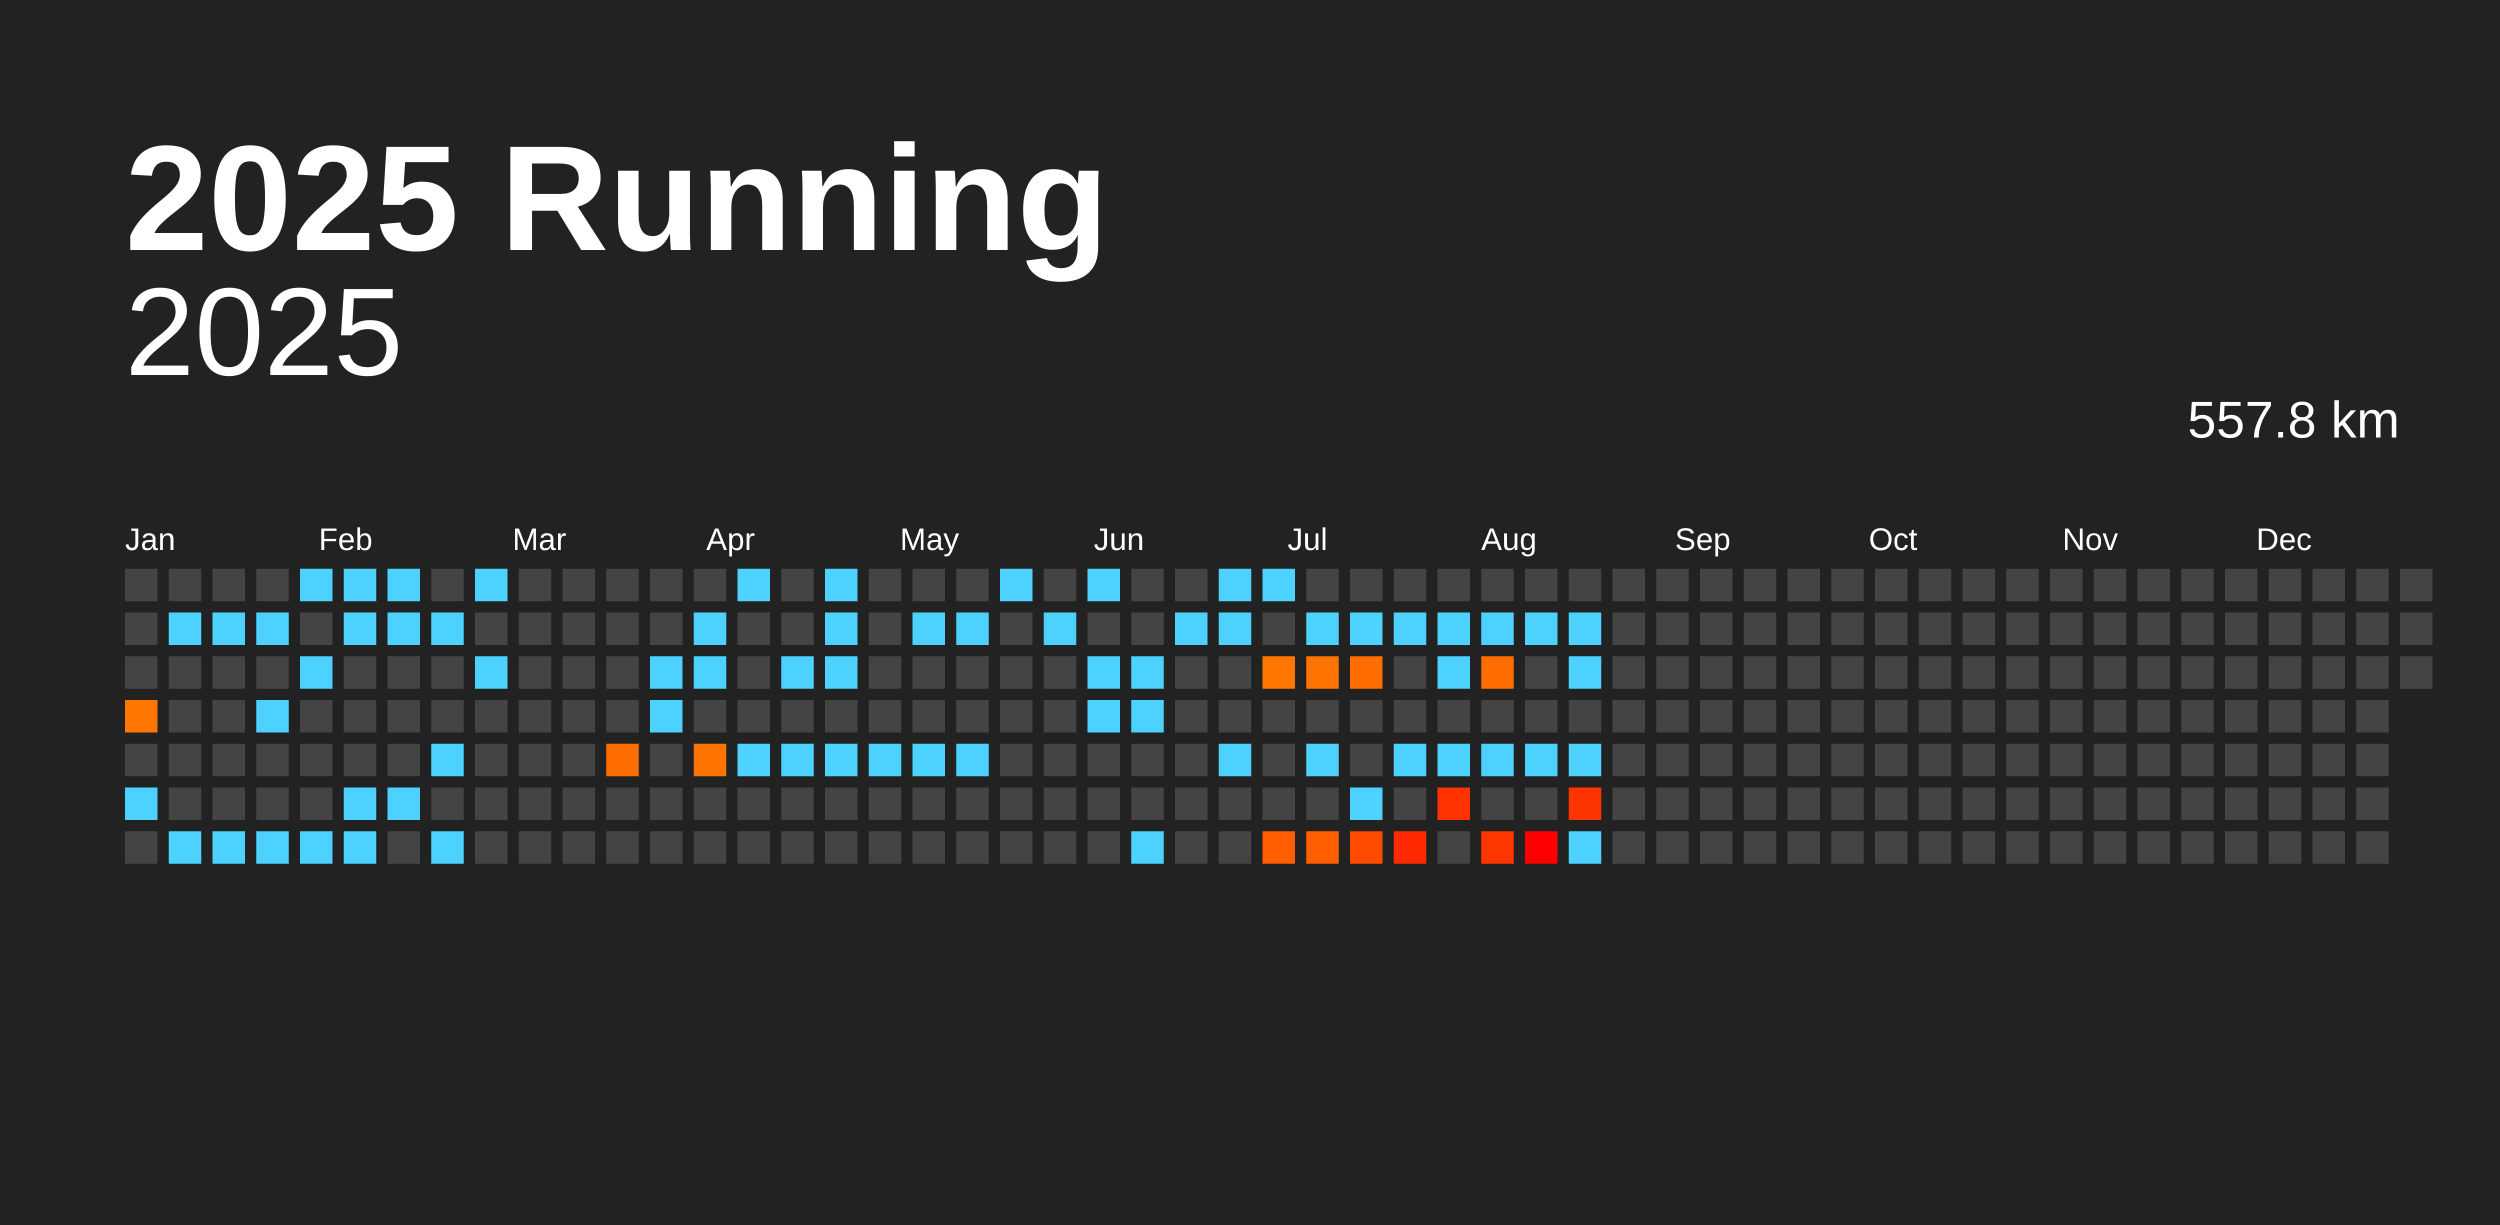
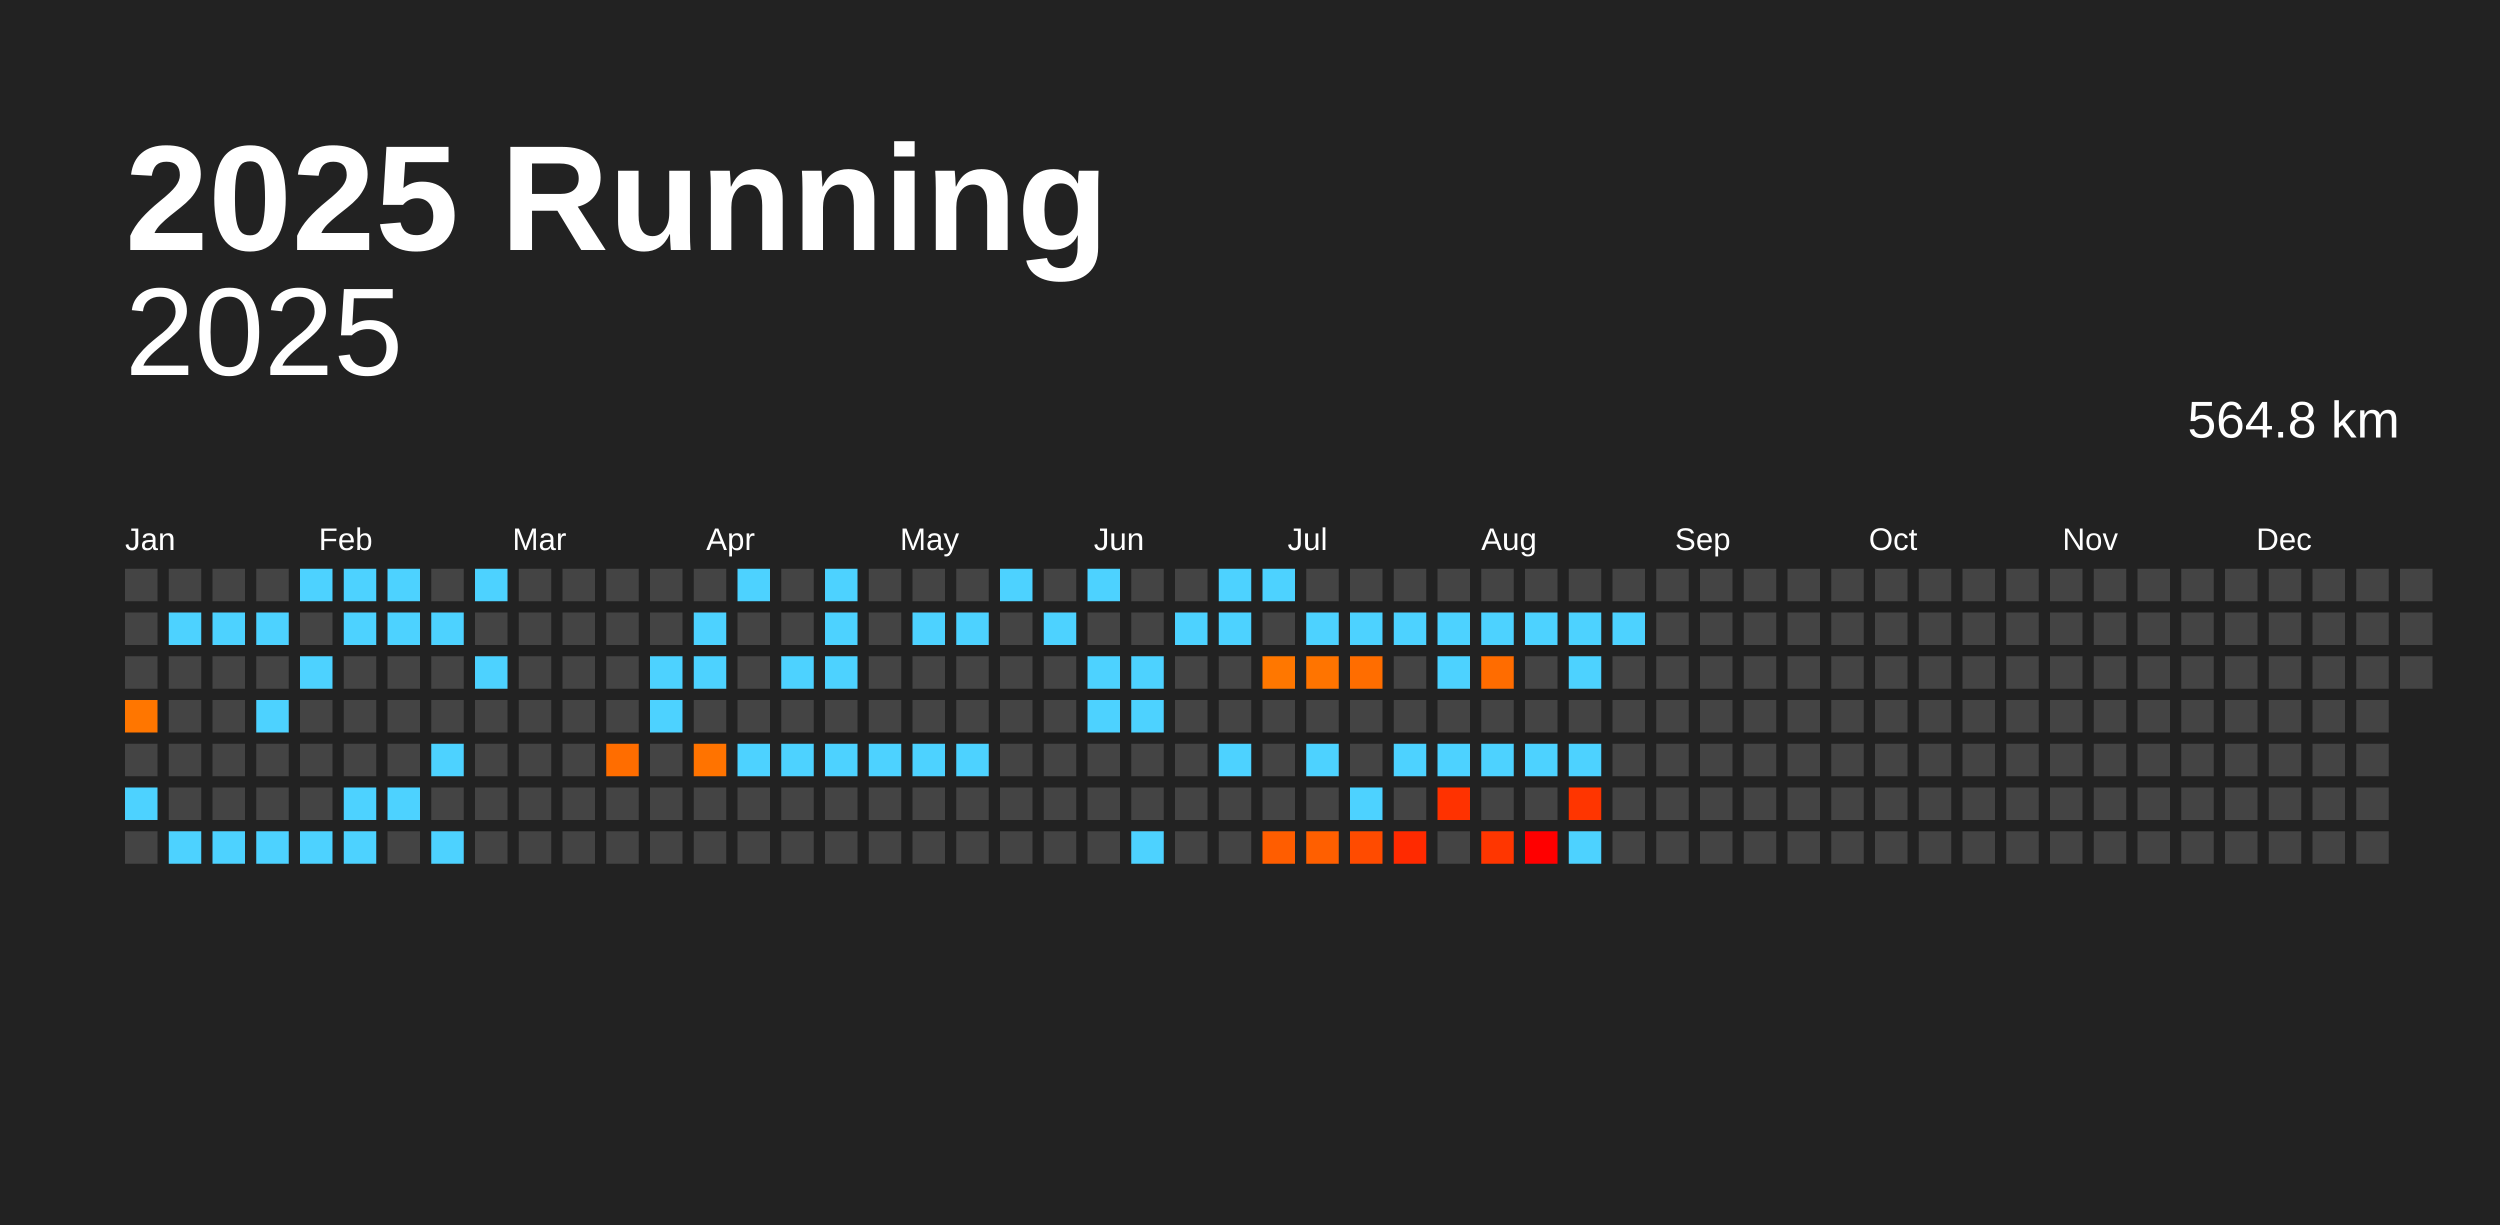
<svg xmlns="http://www.w3.org/2000/svg" baseProfile="full" height="98mm" version="1.1" viewBox="0,0,200,98" width="200mm">
  <defs />
  <rect fill="#222222" height="98" width="200" x="0" y="0" />
  <text fill="#FFFFFF" style="font-size:12px; font-family:Arial; font-weight:bold;" x="10" y="20">2025 Running</text>
  <text alignment-baseline="hanging" fill="#FFFFFF" style="font-size:10.0px; font-family:Arial;" x="10" y="30">2025</text>
-   <text alignment-baseline="hanging" fill="#FFFFFF" style="font-size:4.125px; font-family:Arial;" x="175" y="35">557.8 km</text>
+   <text alignment-baseline="hanging" fill="#FFFFFF" style="font-size:4.125px; font-family:Arial;" x="175" y="35">564.8 km</text>
  <text fill="#FFFFFF" style="font-size:2.5px; font-family:Arial" x="10.0" y="44">Jan</text>
  <text fill="#FFFFFF" style="font-size:2.5px; font-family:Arial" x="25.5" y="44">Feb</text>
  <text fill="#FFFFFF" style="font-size:2.5px; font-family:Arial" x="41.0" y="44">Mar</text>
  <text fill="#FFFFFF" style="font-size:2.5px; font-family:Arial" x="56.5" y="44">Apr</text>
  <text fill="#FFFFFF" style="font-size:2.5px; font-family:Arial" x="72.0" y="44">May</text>
  <text fill="#FFFFFF" style="font-size:2.5px; font-family:Arial" x="87.5" y="44">Jun</text>
  <text fill="#FFFFFF" style="font-size:2.5px; font-family:Arial" x="103.0" y="44">Jul</text>
  <text fill="#FFFFFF" style="font-size:2.5px; font-family:Arial" x="118.5" y="44">Aug</text>
  <text fill="#FFFFFF" style="font-size:2.5px; font-family:Arial" x="134.0" y="44">Sep</text>
  <text fill="#FFFFFF" style="font-size:2.5px; font-family:Arial" x="149.5" y="44">Oct</text>
  <text fill="#FFFFFF" style="font-size:2.5px; font-family:Arial" x="165.0" y="44">Nov</text>
  <text fill="#FFFFFF" style="font-size:2.5px; font-family:Arial" x="180.5" y="44">Dec</text>
  <rect fill="#444444" height="2.6" width="2.6" x="10.0" y="45.5" />
  <rect fill="#444444" height="2.6" width="2.6" x="10.0" y="49.0" />
  <rect fill="#444444" height="2.6" width="2.6" x="10.0" y="52.5" />
  <rect fill="#ff7600" height="2.6" width="2.6" x="10.0" y="56.0" />
  <rect fill="#444444" height="2.6" width="2.6" x="10.0" y="59.5" />
  <rect fill="#4dd2ff" height="2.6" width="2.6" x="10.0" y="63.0" />
  <rect fill="#444444" height="2.6" width="2.6" x="10.0" y="66.5" />
  <rect fill="#444444" height="2.6" width="2.6" x="13.5" y="45.5" />
  <rect fill="#4dd2ff" height="2.6" width="2.6" x="13.5" y="49.0" />
  <rect fill="#444444" height="2.6" width="2.6" x="13.5" y="52.5" />
  <rect fill="#444444" height="2.6" width="2.6" x="13.5" y="56.0" />
  <rect fill="#444444" height="2.6" width="2.6" x="13.5" y="59.5" />
  <rect fill="#444444" height="2.6" width="2.6" x="13.5" y="63.0" />
  <rect fill="#4dd2ff" height="2.6" width="2.6" x="13.5" y="66.5" />
  <rect fill="#444444" height="2.6" width="2.6" x="17.0" y="45.5" />
  <rect fill="#4dd2ff" height="2.6" width="2.6" x="17.0" y="49.0" />
  <rect fill="#444444" height="2.6" width="2.6" x="17.0" y="52.5" />
  <rect fill="#444444" height="2.6" width="2.6" x="17.0" y="56.0" />
  <rect fill="#444444" height="2.6" width="2.6" x="17.0" y="59.5" />
  <rect fill="#444444" height="2.6" width="2.6" x="17.0" y="63.0" />
  <rect fill="#4dd2ff" height="2.6" width="2.6" x="17.0" y="66.5" />
  <rect fill="#444444" height="2.6" width="2.6" x="20.5" y="45.5" />
  <rect fill="#4dd2ff" height="2.6" width="2.6" x="20.5" y="49.0" />
  <rect fill="#444444" height="2.6" width="2.6" x="20.5" y="52.5" />
  <rect fill="#4dd2ff" height="2.6" width="2.6" x="20.5" y="56.0" />
  <rect fill="#444444" height="2.6" width="2.6" x="20.5" y="59.5" />
  <rect fill="#444444" height="2.6" width="2.6" x="20.5" y="63.0" />
  <rect fill="#4dd2ff" height="2.6" width="2.6" x="20.5" y="66.5" />
  <rect fill="#4dd2ff" height="2.6" width="2.6" x="24.0" y="45.5" />
  <rect fill="#444444" height="2.6" width="2.6" x="24.0" y="49.0" />
  <rect fill="#4dd2ff" height="2.6" width="2.6" x="24.0" y="52.5" />
  <rect fill="#444444" height="2.6" width="2.6" x="24.0" y="56.0" />
  <rect fill="#444444" height="2.6" width="2.6" x="24.0" y="59.5" />
  <rect fill="#444444" height="2.6" width="2.6" x="24.0" y="63.0" />
  <rect fill="#4dd2ff" height="2.6" width="2.6" x="24.0" y="66.5" />
  <rect fill="#4dd2ff" height="2.6" width="2.6" x="27.5" y="45.5" />
  <rect fill="#4dd2ff" height="2.6" width="2.6" x="27.5" y="49.0" />
  <rect fill="#444444" height="2.6" width="2.6" x="27.5" y="52.5" />
  <rect fill="#444444" height="2.6" width="2.6" x="27.5" y="56.0" />
  <rect fill="#444444" height="2.6" width="2.6" x="27.5" y="59.5" />
  <rect fill="#4dd2ff" height="2.6" width="2.6" x="27.5" y="63.0" />
  <rect fill="#4dd2ff" height="2.6" width="2.6" x="27.5" y="66.5" />
  <rect fill="#4dd2ff" height="2.6" width="2.6" x="31.0" y="45.5" />
  <rect fill="#4dd2ff" height="2.6" width="2.6" x="31.0" y="49.0" />
  <rect fill="#444444" height="2.6" width="2.6" x="31.0" y="52.5" />
  <rect fill="#444444" height="2.6" width="2.6" x="31.0" y="56.0" />
  <rect fill="#444444" height="2.6" width="2.6" x="31.0" y="59.5" />
  <rect fill="#4dd2ff" height="2.6" width="2.6" x="31.0" y="63.0" />
  <rect fill="#444444" height="2.6" width="2.6" x="31.0" y="66.5" />
  <rect fill="#444444" height="2.6" width="2.6" x="34.5" y="45.5" />
  <rect fill="#4dd2ff" height="2.6" width="2.6" x="34.5" y="49.0" />
  <rect fill="#444444" height="2.6" width="2.6" x="34.5" y="52.5" />
  <rect fill="#444444" height="2.6" width="2.6" x="34.5" y="56.0" />
  <rect fill="#4dd2ff" height="2.6" width="2.6" x="34.5" y="59.5" />
  <rect fill="#444444" height="2.6" width="2.6" x="34.5" y="63.0" />
  <rect fill="#4dd2ff" height="2.6" width="2.6" x="34.5" y="66.5" />
  <rect fill="#4dd2ff" height="2.6" width="2.6" x="38.0" y="45.5" />
  <rect fill="#444444" height="2.6" width="2.6" x="38.0" y="49.0" />
  <rect fill="#4dd2ff" height="2.6" width="2.6" x="38.0" y="52.5" />
  <rect fill="#444444" height="2.6" width="2.6" x="38.0" y="56.0" />
  <rect fill="#444444" height="2.6" width="2.6" x="38.0" y="59.5" />
  <rect fill="#444444" height="2.6" width="2.6" x="38.0" y="63.0" />
  <rect fill="#444444" height="2.6" width="2.6" x="38.0" y="66.5" />
  <rect fill="#444444" height="2.6" width="2.6" x="41.5" y="45.5" />
  <rect fill="#444444" height="2.6" width="2.6" x="41.5" y="49.0" />
  <rect fill="#444444" height="2.6" width="2.6" x="41.5" y="52.5" />
  <rect fill="#444444" height="2.6" width="2.6" x="41.5" y="56.0" />
  <rect fill="#444444" height="2.6" width="2.6" x="41.5" y="59.5" />
  <rect fill="#444444" height="2.6" width="2.6" x="41.5" y="63.0" />
  <rect fill="#444444" height="2.6" width="2.6" x="41.5" y="66.5" />
  <rect fill="#444444" height="2.6" width="2.6" x="45.0" y="45.5" />
  <rect fill="#444444" height="2.6" width="2.6" x="45.0" y="49.0" />
  <rect fill="#444444" height="2.6" width="2.6" x="45.0" y="52.5" />
  <rect fill="#444444" height="2.6" width="2.6" x="45.0" y="56.0" />
  <rect fill="#444444" height="2.6" width="2.6" x="45.0" y="59.5" />
  <rect fill="#444444" height="2.6" width="2.6" x="45.0" y="63.0" />
  <rect fill="#444444" height="2.6" width="2.6" x="45.0" y="66.5" />
  <rect fill="#444444" height="2.6" width="2.6" x="48.5" y="45.5" />
  <rect fill="#444444" height="2.6" width="2.6" x="48.5" y="49.0" />
  <rect fill="#444444" height="2.6" width="2.6" x="48.5" y="52.5" />
  <rect fill="#444444" height="2.6" width="2.6" x="48.5" y="56.0" />
  <rect fill="#ff6d00" height="2.6" width="2.6" x="48.5" y="59.5" />
  <rect fill="#444444" height="2.6" width="2.6" x="48.5" y="63.0" />
  <rect fill="#444444" height="2.6" width="2.6" x="48.5" y="66.5" />
  <rect fill="#444444" height="2.6" width="2.6" x="52.0" y="45.5" />
  <rect fill="#444444" height="2.6" width="2.6" x="52.0" y="49.0" />
  <rect fill="#4dd2ff" height="2.6" width="2.6" x="52.0" y="52.5" />
  <rect fill="#4dd2ff" height="2.6" width="2.6" x="52.0" y="56.0" />
  <rect fill="#444444" height="2.6" width="2.6" x="52.0" y="59.5" />
  <rect fill="#444444" height="2.6" width="2.6" x="52.0" y="63.0" />
  <rect fill="#444444" height="2.6" width="2.6" x="52.0" y="66.5" />
  <rect fill="#444444" height="2.6" width="2.6" x="55.5" y="45.5" />
  <rect fill="#4dd2ff" height="2.6" width="2.6" x="55.5" y="49.0" />
  <rect fill="#4dd2ff" height="2.6" width="2.6" x="55.5" y="52.5" />
  <rect fill="#444444" height="2.6" width="2.6" x="55.5" y="56.0" />
  <rect fill="#ff7300" height="2.6" width="2.6" x="55.5" y="59.5" />
  <rect fill="#444444" height="2.6" width="2.6" x="55.5" y="63.0" />
  <rect fill="#444444" height="2.6" width="2.6" x="55.5" y="66.5" />
  <rect fill="#4dd2ff" height="2.6" width="2.6" x="59.0" y="45.5" />
  <rect fill="#444444" height="2.6" width="2.6" x="59.0" y="49.0" />
  <rect fill="#444444" height="2.6" width="2.6" x="59.0" y="52.5" />
  <rect fill="#444444" height="2.6" width="2.6" x="59.0" y="56.0" />
  <rect fill="#4dd2ff" height="2.6" width="2.6" x="59.0" y="59.5" />
  <rect fill="#444444" height="2.6" width="2.6" x="59.0" y="63.0" />
  <rect fill="#444444" height="2.6" width="2.6" x="59.0" y="66.5" />
  <rect fill="#444444" height="2.6" width="2.6" x="62.5" y="45.5" />
  <rect fill="#444444" height="2.6" width="2.6" x="62.5" y="49.0" />
  <rect fill="#4dd2ff" height="2.6" width="2.6" x="62.5" y="52.5" />
  <rect fill="#444444" height="2.6" width="2.6" x="62.5" y="56.0" />
  <rect fill="#4dd2ff" height="2.6" width="2.6" x="62.5" y="59.5" />
  <rect fill="#444444" height="2.6" width="2.6" x="62.5" y="63.0" />
  <rect fill="#444444" height="2.6" width="2.6" x="62.5" y="66.5" />
  <rect fill="#4dd2ff" height="2.6" width="2.6" x="66.0" y="45.5" />
  <rect fill="#4dd2ff" height="2.6" width="2.6" x="66.0" y="49.0" />
  <rect fill="#4dd2ff" height="2.6" width="2.6" x="66.0" y="52.5" />
  <rect fill="#444444" height="2.6" width="2.6" x="66.0" y="56.0" />
  <rect fill="#4dd2ff" height="2.6" width="2.6" x="66.0" y="59.5" />
  <rect fill="#444444" height="2.6" width="2.6" x="66.0" y="63.0" />
  <rect fill="#444444" height="2.6" width="2.6" x="66.0" y="66.5" />
  <rect fill="#444444" height="2.6" width="2.6" x="69.5" y="45.5" />
  <rect fill="#444444" height="2.6" width="2.6" x="69.5" y="49.0" />
  <rect fill="#444444" height="2.6" width="2.6" x="69.5" y="52.5" />
  <rect fill="#444444" height="2.6" width="2.6" x="69.5" y="56.0" />
  <rect fill="#4dd2ff" height="2.6" width="2.6" x="69.5" y="59.5" />
  <rect fill="#444444" height="2.6" width="2.6" x="69.5" y="63.0" />
  <rect fill="#444444" height="2.6" width="2.6" x="69.5" y="66.5" />
  <rect fill="#444444" height="2.6" width="2.6" x="73.0" y="45.5" />
  <rect fill="#4dd2ff" height="2.6" width="2.6" x="73.0" y="49.0" />
  <rect fill="#444444" height="2.6" width="2.6" x="73.0" y="52.5" />
  <rect fill="#444444" height="2.6" width="2.6" x="73.0" y="56.0" />
  <rect fill="#4dd2ff" height="2.6" width="2.6" x="73.0" y="59.5" />
  <rect fill="#444444" height="2.6" width="2.6" x="73.0" y="63.0" />
  <rect fill="#444444" height="2.6" width="2.6" x="73.0" y="66.5" />
  <rect fill="#444444" height="2.6" width="2.6" x="76.5" y="45.5" />
  <rect fill="#4dd2ff" height="2.6" width="2.6" x="76.5" y="49.0" />
  <rect fill="#444444" height="2.6" width="2.6" x="76.5" y="52.5" />
  <rect fill="#444444" height="2.6" width="2.6" x="76.5" y="56.0" />
  <rect fill="#4dd2ff" height="2.6" width="2.6" x="76.5" y="59.5" />
  <rect fill="#444444" height="2.6" width="2.6" x="76.5" y="63.0" />
  <rect fill="#444444" height="2.6" width="2.6" x="76.5" y="66.5" />
  <rect fill="#4dd2ff" height="2.6" width="2.6" x="80.0" y="45.5" />
  <rect fill="#444444" height="2.6" width="2.6" x="80.0" y="49.0" />
  <rect fill="#444444" height="2.6" width="2.6" x="80.0" y="52.5" />
  <rect fill="#444444" height="2.6" width="2.6" x="80.0" y="56.0" />
  <rect fill="#444444" height="2.6" width="2.6" x="80.0" y="59.5" />
  <rect fill="#444444" height="2.6" width="2.6" x="80.0" y="63.0" />
  <rect fill="#444444" height="2.6" width="2.6" x="80.0" y="66.5" />
  <rect fill="#444444" height="2.6" width="2.6" x="83.5" y="45.5" />
  <rect fill="#4dd2ff" height="2.6" width="2.6" x="83.5" y="49.0" />
  <rect fill="#444444" height="2.6" width="2.6" x="83.5" y="52.5" />
  <rect fill="#444444" height="2.6" width="2.6" x="83.5" y="56.0" />
  <rect fill="#444444" height="2.6" width="2.6" x="83.5" y="59.5" />
  <rect fill="#444444" height="2.6" width="2.6" x="83.5" y="63.0" />
  <rect fill="#444444" height="2.6" width="2.6" x="83.5" y="66.5" />
  <rect fill="#4dd2ff" height="2.6" width="2.6" x="87.0" y="45.5" />
  <rect fill="#444444" height="2.6" width="2.6" x="87.0" y="49.0" />
  <rect fill="#4dd2ff" height="2.6" width="2.6" x="87.0" y="52.5" />
  <rect fill="#4dd2ff" height="2.6" width="2.6" x="87.0" y="56.0" />
  <rect fill="#444444" height="2.6" width="2.6" x="87.0" y="59.5" />
  <rect fill="#444444" height="2.6" width="2.6" x="87.0" y="63.0" />
  <rect fill="#444444" height="2.6" width="2.6" x="87.0" y="66.5" />
  <rect fill="#444444" height="2.6" width="2.6" x="90.5" y="45.5" />
  <rect fill="#444444" height="2.6" width="2.6" x="90.5" y="49.0" />
  <rect fill="#4dd2ff" height="2.6" width="2.6" x="90.5" y="52.5" />
  <rect fill="#4dd2ff" height="2.6" width="2.6" x="90.5" y="56.0" />
  <rect fill="#444444" height="2.6" width="2.6" x="90.5" y="59.5" />
  <rect fill="#444444" height="2.6" width="2.6" x="90.5" y="63.0" />
  <rect fill="#4dd2ff" height="2.6" width="2.6" x="90.5" y="66.5" />
  <rect fill="#444444" height="2.6" width="2.6" x="94.0" y="45.5" />
  <rect fill="#4dd2ff" height="2.6" width="2.6" x="94.0" y="49.0" />
  <rect fill="#444444" height="2.6" width="2.6" x="94.0" y="52.5" />
  <rect fill="#444444" height="2.6" width="2.6" x="94.0" y="56.0" />
  <rect fill="#444444" height="2.6" width="2.6" x="94.0" y="59.5" />
  <rect fill="#444444" height="2.6" width="2.6" x="94.0" y="63.0" />
  <rect fill="#444444" height="2.6" width="2.6" x="94.0" y="66.5" />
  <rect fill="#4dd2ff" height="2.6" width="2.6" x="97.5" y="45.5" />
  <rect fill="#4dd2ff" height="2.6" width="2.6" x="97.5" y="49.0" />
  <rect fill="#444444" height="2.6" width="2.6" x="97.5" y="52.5" />
  <rect fill="#444444" height="2.6" width="2.6" x="97.5" y="56.0" />
  <rect fill="#4dd2ff" height="2.6" width="2.6" x="97.5" y="59.5" />
  <rect fill="#444444" height="2.6" width="2.6" x="97.5" y="63.0" />
  <rect fill="#444444" height="2.6" width="2.6" x="97.5" y="66.5" />
  <rect fill="#4dd2ff" height="2.6" width="2.6" x="101.0" y="45.5" />
  <rect fill="#444444" height="2.6" width="2.6" x="101.0" y="49.0" />
  <rect fill="#ff7700" height="2.6" width="2.6" x="101.0" y="52.5" />
  <rect fill="#444444" height="2.6" width="2.6" x="101.0" y="56.0" />
  <rect fill="#444444" height="2.6" width="2.6" x="101.0" y="59.5" />
  <rect fill="#444444" height="2.6" width="2.6" x="101.0" y="63.0" />
  <rect fill="#ff5d00" height="2.6" width="2.6" x="101.0" y="66.5" />
  <rect fill="#444444" height="2.6" width="2.6" x="104.5" y="45.5" />
  <rect fill="#4dd2ff" height="2.6" width="2.6" x="104.5" y="49.0" />
  <rect fill="#ff7400" height="2.6" width="2.6" x="104.5" y="52.5" />
  <rect fill="#444444" height="2.6" width="2.6" x="104.5" y="56.0" />
  <rect fill="#4dd2ff" height="2.6" width="2.6" x="104.5" y="59.5" />
  <rect fill="#444444" height="2.6" width="2.6" x="104.5" y="63.0" />
  <rect fill="#ff5f00" height="2.6" width="2.6" x="104.5" y="66.5" />
  <rect fill="#444444" height="2.6" width="2.6" x="108.0" y="45.5" />
  <rect fill="#4dd2ff" height="2.6" width="2.6" x="108.0" y="49.0" />
  <rect fill="#ff6d00" height="2.6" width="2.6" x="108.0" y="52.5" />
  <rect fill="#444444" height="2.6" width="2.6" x="108.0" y="56.0" />
  <rect fill="#444444" height="2.6" width="2.6" x="108.0" y="59.5" />
  <rect fill="#4dd2ff" height="2.6" width="2.6" x="108.0" y="63.0" />
  <rect fill="#ff4b00" height="2.6" width="2.6" x="108.0" y="66.5" />
  <rect fill="#444444" height="2.6" width="2.6" x="111.5" y="45.5" />
  <rect fill="#4dd2ff" height="2.6" width="2.6" x="111.5" y="49.0" />
  <rect fill="#444444" height="2.6" width="2.6" x="111.5" y="52.5" />
  <rect fill="#444444" height="2.6" width="2.6" x="111.5" y="56.0" />
  <rect fill="#4dd2ff" height="2.6" width="2.6" x="111.5" y="59.5" />
  <rect fill="#444444" height="2.6" width="2.6" x="111.5" y="63.0" />
  <rect fill="#ff2a00" height="2.6" width="2.6" x="111.5" y="66.5" />
  <rect fill="#444444" height="2.6" width="2.6" x="115.0" y="45.5" />
  <rect fill="#4dd2ff" height="2.6" width="2.6" x="115.0" y="49.0" />
  <rect fill="#4dd2ff" height="2.6" width="2.6" x="115.0" y="52.5" />
  <rect fill="#444444" height="2.6" width="2.6" x="115.0" y="56.0" />
  <rect fill="#4dd2ff" height="2.6" width="2.6" x="115.0" y="59.5" />
  <rect fill="#ff3200" height="2.6" width="2.6" x="115.0" y="63.0" />
  <rect fill="#444444" height="2.6" width="2.6" x="115.0" y="66.5" />
  <rect fill="#444444" height="2.6" width="2.6" x="118.5" y="45.5" />
  <rect fill="#4dd2ff" height="2.6" width="2.6" x="118.5" y="49.0" />
  <rect fill="#ff6c00" height="2.6" width="2.6" x="118.5" y="52.5" />
  <rect fill="#444444" height="2.6" width="2.6" x="118.5" y="56.0" />
  <rect fill="#4dd2ff" height="2.6" width="2.6" x="118.5" y="59.5" />
  <rect fill="#444444" height="2.6" width="2.6" x="118.5" y="63.0" />
  <rect fill="#ff3600" height="2.6" width="2.6" x="118.5" y="66.5" />
  <rect fill="#444444" height="2.6" width="2.6" x="122.0" y="45.5" />
  <rect fill="#4dd2ff" height="2.6" width="2.6" x="122.0" y="49.0" />
  <rect fill="#444444" height="2.6" width="2.6" x="122.0" y="52.5" />
  <rect fill="#444444" height="2.6" width="2.6" x="122.0" y="56.0" />
  <rect fill="#4dd2ff" height="2.6" width="2.6" x="122.0" y="59.5" />
  <rect fill="#444444" height="2.6" width="2.6" x="122.0" y="63.0" />
  <rect fill="#ff0000" height="2.6" width="2.6" x="122.0" y="66.5" />
  <rect fill="#444444" height="2.6" width="2.6" x="125.5" y="45.5" />
  <rect fill="#4dd2ff" height="2.6" width="2.6" x="125.5" y="49.0" />
  <rect fill="#4dd2ff" height="2.6" width="2.6" x="125.5" y="52.5" />
  <rect fill="#444444" height="2.6" width="2.6" x="125.5" y="56.0" />
  <rect fill="#4dd2ff" height="2.6" width="2.6" x="125.5" y="59.5" />
  <rect fill="#ff3500" height="2.6" width="2.6" x="125.5" y="63.0" />
  <rect fill="#4dd2ff" height="2.6" width="2.6" x="125.5" y="66.5" />
  <rect fill="#444444" height="2.6" width="2.6" x="129.0" y="45.5" />
-   <rect fill="#444444" height="2.6" width="2.6" x="129.0" y="49.0" />
+   <rect fill="#4dd2ff" height="2.6" width="2.6" x="129.0" y="49.0" />
  <rect fill="#444444" height="2.6" width="2.6" x="129.0" y="52.5" />
  <rect fill="#444444" height="2.6" width="2.6" x="129.0" y="56.0" />
  <rect fill="#444444" height="2.6" width="2.6" x="129.0" y="59.5" />
  <rect fill="#444444" height="2.6" width="2.6" x="129.0" y="63.0" />
  <rect fill="#444444" height="2.6" width="2.6" x="129.0" y="66.5" />
  <rect fill="#444444" height="2.6" width="2.6" x="132.5" y="45.5" />
  <rect fill="#444444" height="2.6" width="2.6" x="132.5" y="49.0" />
  <rect fill="#444444" height="2.6" width="2.6" x="132.5" y="52.5" />
  <rect fill="#444444" height="2.6" width="2.6" x="132.5" y="56.0" />
  <rect fill="#444444" height="2.6" width="2.6" x="132.5" y="59.5" />
  <rect fill="#444444" height="2.6" width="2.6" x="132.5" y="63.0" />
  <rect fill="#444444" height="2.6" width="2.6" x="132.5" y="66.5" />
  <rect fill="#444444" height="2.6" width="2.6" x="136.0" y="45.5" />
  <rect fill="#444444" height="2.6" width="2.6" x="136.0" y="49.0" />
  <rect fill="#444444" height="2.6" width="2.6" x="136.0" y="52.5" />
  <rect fill="#444444" height="2.6" width="2.6" x="136.0" y="56.0" />
  <rect fill="#444444" height="2.6" width="2.6" x="136.0" y="59.5" />
  <rect fill="#444444" height="2.6" width="2.6" x="136.0" y="63.0" />
  <rect fill="#444444" height="2.6" width="2.6" x="136.0" y="66.5" />
  <rect fill="#444444" height="2.6" width="2.6" x="139.5" y="45.5" />
  <rect fill="#444444" height="2.6" width="2.6" x="139.5" y="49.0" />
  <rect fill="#444444" height="2.6" width="2.6" x="139.5" y="52.5" />
  <rect fill="#444444" height="2.6" width="2.6" x="139.5" y="56.0" />
  <rect fill="#444444" height="2.6" width="2.6" x="139.5" y="59.5" />
  <rect fill="#444444" height="2.6" width="2.6" x="139.5" y="63.0" />
  <rect fill="#444444" height="2.6" width="2.6" x="139.5" y="66.5" />
  <rect fill="#444444" height="2.6" width="2.6" x="143.0" y="45.5" />
  <rect fill="#444444" height="2.6" width="2.6" x="143.0" y="49.0" />
  <rect fill="#444444" height="2.6" width="2.6" x="143.0" y="52.5" />
  <rect fill="#444444" height="2.6" width="2.6" x="143.0" y="56.0" />
  <rect fill="#444444" height="2.6" width="2.6" x="143.0" y="59.5" />
  <rect fill="#444444" height="2.6" width="2.6" x="143.0" y="63.0" />
  <rect fill="#444444" height="2.6" width="2.6" x="143.0" y="66.5" />
  <rect fill="#444444" height="2.6" width="2.6" x="146.5" y="45.5" />
  <rect fill="#444444" height="2.6" width="2.6" x="146.5" y="49.0" />
  <rect fill="#444444" height="2.6" width="2.6" x="146.5" y="52.5" />
  <rect fill="#444444" height="2.6" width="2.6" x="146.5" y="56.0" />
  <rect fill="#444444" height="2.6" width="2.6" x="146.5" y="59.5" />
  <rect fill="#444444" height="2.6" width="2.6" x="146.5" y="63.0" />
  <rect fill="#444444" height="2.6" width="2.6" x="146.5" y="66.5" />
  <rect fill="#444444" height="2.6" width="2.6" x="150.0" y="45.5" />
  <rect fill="#444444" height="2.6" width="2.6" x="150.0" y="49.0" />
  <rect fill="#444444" height="2.6" width="2.6" x="150.0" y="52.5" />
  <rect fill="#444444" height="2.6" width="2.6" x="150.0" y="56.0" />
  <rect fill="#444444" height="2.6" width="2.6" x="150.0" y="59.5" />
  <rect fill="#444444" height="2.6" width="2.6" x="150.0" y="63.0" />
  <rect fill="#444444" height="2.6" width="2.6" x="150.0" y="66.5" />
  <rect fill="#444444" height="2.6" width="2.6" x="153.5" y="45.5" />
  <rect fill="#444444" height="2.6" width="2.6" x="153.5" y="49.0" />
  <rect fill="#444444" height="2.6" width="2.6" x="153.5" y="52.5" />
  <rect fill="#444444" height="2.6" width="2.6" x="153.5" y="56.0" />
  <rect fill="#444444" height="2.6" width="2.6" x="153.5" y="59.5" />
  <rect fill="#444444" height="2.6" width="2.6" x="153.5" y="63.0" />
  <rect fill="#444444" height="2.6" width="2.6" x="153.5" y="66.5" />
  <rect fill="#444444" height="2.6" width="2.6" x="157.0" y="45.5" />
  <rect fill="#444444" height="2.6" width="2.6" x="157.0" y="49.0" />
  <rect fill="#444444" height="2.6" width="2.6" x="157.0" y="52.5" />
  <rect fill="#444444" height="2.6" width="2.6" x="157.0" y="56.0" />
  <rect fill="#444444" height="2.6" width="2.6" x="157.0" y="59.5" />
  <rect fill="#444444" height="2.6" width="2.6" x="157.0" y="63.0" />
  <rect fill="#444444" height="2.6" width="2.6" x="157.0" y="66.5" />
  <rect fill="#444444" height="2.6" width="2.6" x="160.5" y="45.5" />
  <rect fill="#444444" height="2.6" width="2.6" x="160.5" y="49.0" />
  <rect fill="#444444" height="2.6" width="2.6" x="160.5" y="52.5" />
  <rect fill="#444444" height="2.6" width="2.6" x="160.5" y="56.0" />
  <rect fill="#444444" height="2.6" width="2.6" x="160.5" y="59.5" />
  <rect fill="#444444" height="2.6" width="2.6" x="160.5" y="63.0" />
  <rect fill="#444444" height="2.6" width="2.6" x="160.5" y="66.5" />
  <rect fill="#444444" height="2.6" width="2.6" x="164.0" y="45.5" />
  <rect fill="#444444" height="2.6" width="2.6" x="164.0" y="49.0" />
  <rect fill="#444444" height="2.6" width="2.6" x="164.0" y="52.5" />
  <rect fill="#444444" height="2.6" width="2.6" x="164.0" y="56.0" />
  <rect fill="#444444" height="2.6" width="2.6" x="164.0" y="59.5" />
  <rect fill="#444444" height="2.6" width="2.6" x="164.0" y="63.0" />
  <rect fill="#444444" height="2.6" width="2.6" x="164.0" y="66.5" />
  <rect fill="#444444" height="2.6" width="2.6" x="167.5" y="45.5" />
  <rect fill="#444444" height="2.6" width="2.6" x="167.5" y="49.0" />
  <rect fill="#444444" height="2.6" width="2.6" x="167.5" y="52.5" />
  <rect fill="#444444" height="2.6" width="2.6" x="167.5" y="56.0" />
  <rect fill="#444444" height="2.6" width="2.6" x="167.5" y="59.5" />
  <rect fill="#444444" height="2.6" width="2.6" x="167.5" y="63.0" />
  <rect fill="#444444" height="2.6" width="2.6" x="167.5" y="66.5" />
  <rect fill="#444444" height="2.6" width="2.6" x="171.0" y="45.5" />
  <rect fill="#444444" height="2.6" width="2.6" x="171.0" y="49.0" />
  <rect fill="#444444" height="2.6" width="2.6" x="171.0" y="52.5" />
  <rect fill="#444444" height="2.6" width="2.6" x="171.0" y="56.0" />
  <rect fill="#444444" height="2.6" width="2.6" x="171.0" y="59.5" />
  <rect fill="#444444" height="2.6" width="2.6" x="171.0" y="63.0" />
  <rect fill="#444444" height="2.6" width="2.6" x="171.0" y="66.5" />
  <rect fill="#444444" height="2.6" width="2.6" x="174.5" y="45.5" />
  <rect fill="#444444" height="2.6" width="2.6" x="174.5" y="49.0" />
  <rect fill="#444444" height="2.6" width="2.6" x="174.5" y="52.5" />
  <rect fill="#444444" height="2.6" width="2.6" x="174.5" y="56.0" />
  <rect fill="#444444" height="2.6" width="2.6" x="174.5" y="59.5" />
  <rect fill="#444444" height="2.6" width="2.6" x="174.5" y="63.0" />
  <rect fill="#444444" height="2.6" width="2.6" x="174.5" y="66.5" />
  <rect fill="#444444" height="2.6" width="2.6" x="178.0" y="45.5" />
  <rect fill="#444444" height="2.6" width="2.6" x="178.0" y="49.0" />
  <rect fill="#444444" height="2.6" width="2.6" x="178.0" y="52.5" />
  <rect fill="#444444" height="2.6" width="2.6" x="178.0" y="56.0" />
  <rect fill="#444444" height="2.6" width="2.6" x="178.0" y="59.5" />
  <rect fill="#444444" height="2.6" width="2.6" x="178.0" y="63.0" />
  <rect fill="#444444" height="2.6" width="2.6" x="178.0" y="66.5" />
  <rect fill="#444444" height="2.6" width="2.6" x="181.5" y="45.5" />
  <rect fill="#444444" height="2.6" width="2.6" x="181.5" y="49.0" />
  <rect fill="#444444" height="2.6" width="2.6" x="181.5" y="52.5" />
  <rect fill="#444444" height="2.6" width="2.6" x="181.5" y="56.0" />
  <rect fill="#444444" height="2.6" width="2.6" x="181.5" y="59.5" />
  <rect fill="#444444" height="2.6" width="2.6" x="181.5" y="63.0" />
  <rect fill="#444444" height="2.6" width="2.6" x="181.5" y="66.5" />
  <rect fill="#444444" height="2.6" width="2.6" x="185.0" y="45.5" />
  <rect fill="#444444" height="2.6" width="2.6" x="185.0" y="49.0" />
  <rect fill="#444444" height="2.6" width="2.6" x="185.0" y="52.5" />
  <rect fill="#444444" height="2.6" width="2.6" x="185.0" y="56.0" />
  <rect fill="#444444" height="2.6" width="2.6" x="185.0" y="59.5" />
  <rect fill="#444444" height="2.6" width="2.6" x="185.0" y="63.0" />
  <rect fill="#444444" height="2.6" width="2.6" x="185.0" y="66.5" />
  <rect fill="#444444" height="2.6" width="2.6" x="188.5" y="45.5" />
  <rect fill="#444444" height="2.6" width="2.6" x="188.5" y="49.0" />
  <rect fill="#444444" height="2.6" width="2.6" x="188.5" y="52.5" />
  <rect fill="#444444" height="2.6" width="2.6" x="188.5" y="56.0" />
  <rect fill="#444444" height="2.6" width="2.6" x="188.5" y="59.5" />
  <rect fill="#444444" height="2.6" width="2.6" x="188.5" y="63.0" />
  <rect fill="#444444" height="2.6" width="2.6" x="188.5" y="66.5" />
  <rect fill="#444444" height="2.6" width="2.6" x="192.0" y="45.5" />
  <rect fill="#444444" height="2.6" width="2.6" x="192.0" y="49.0" />
  <rect fill="#444444" height="2.6" width="2.6" x="192.0" y="52.5" />
</svg>
